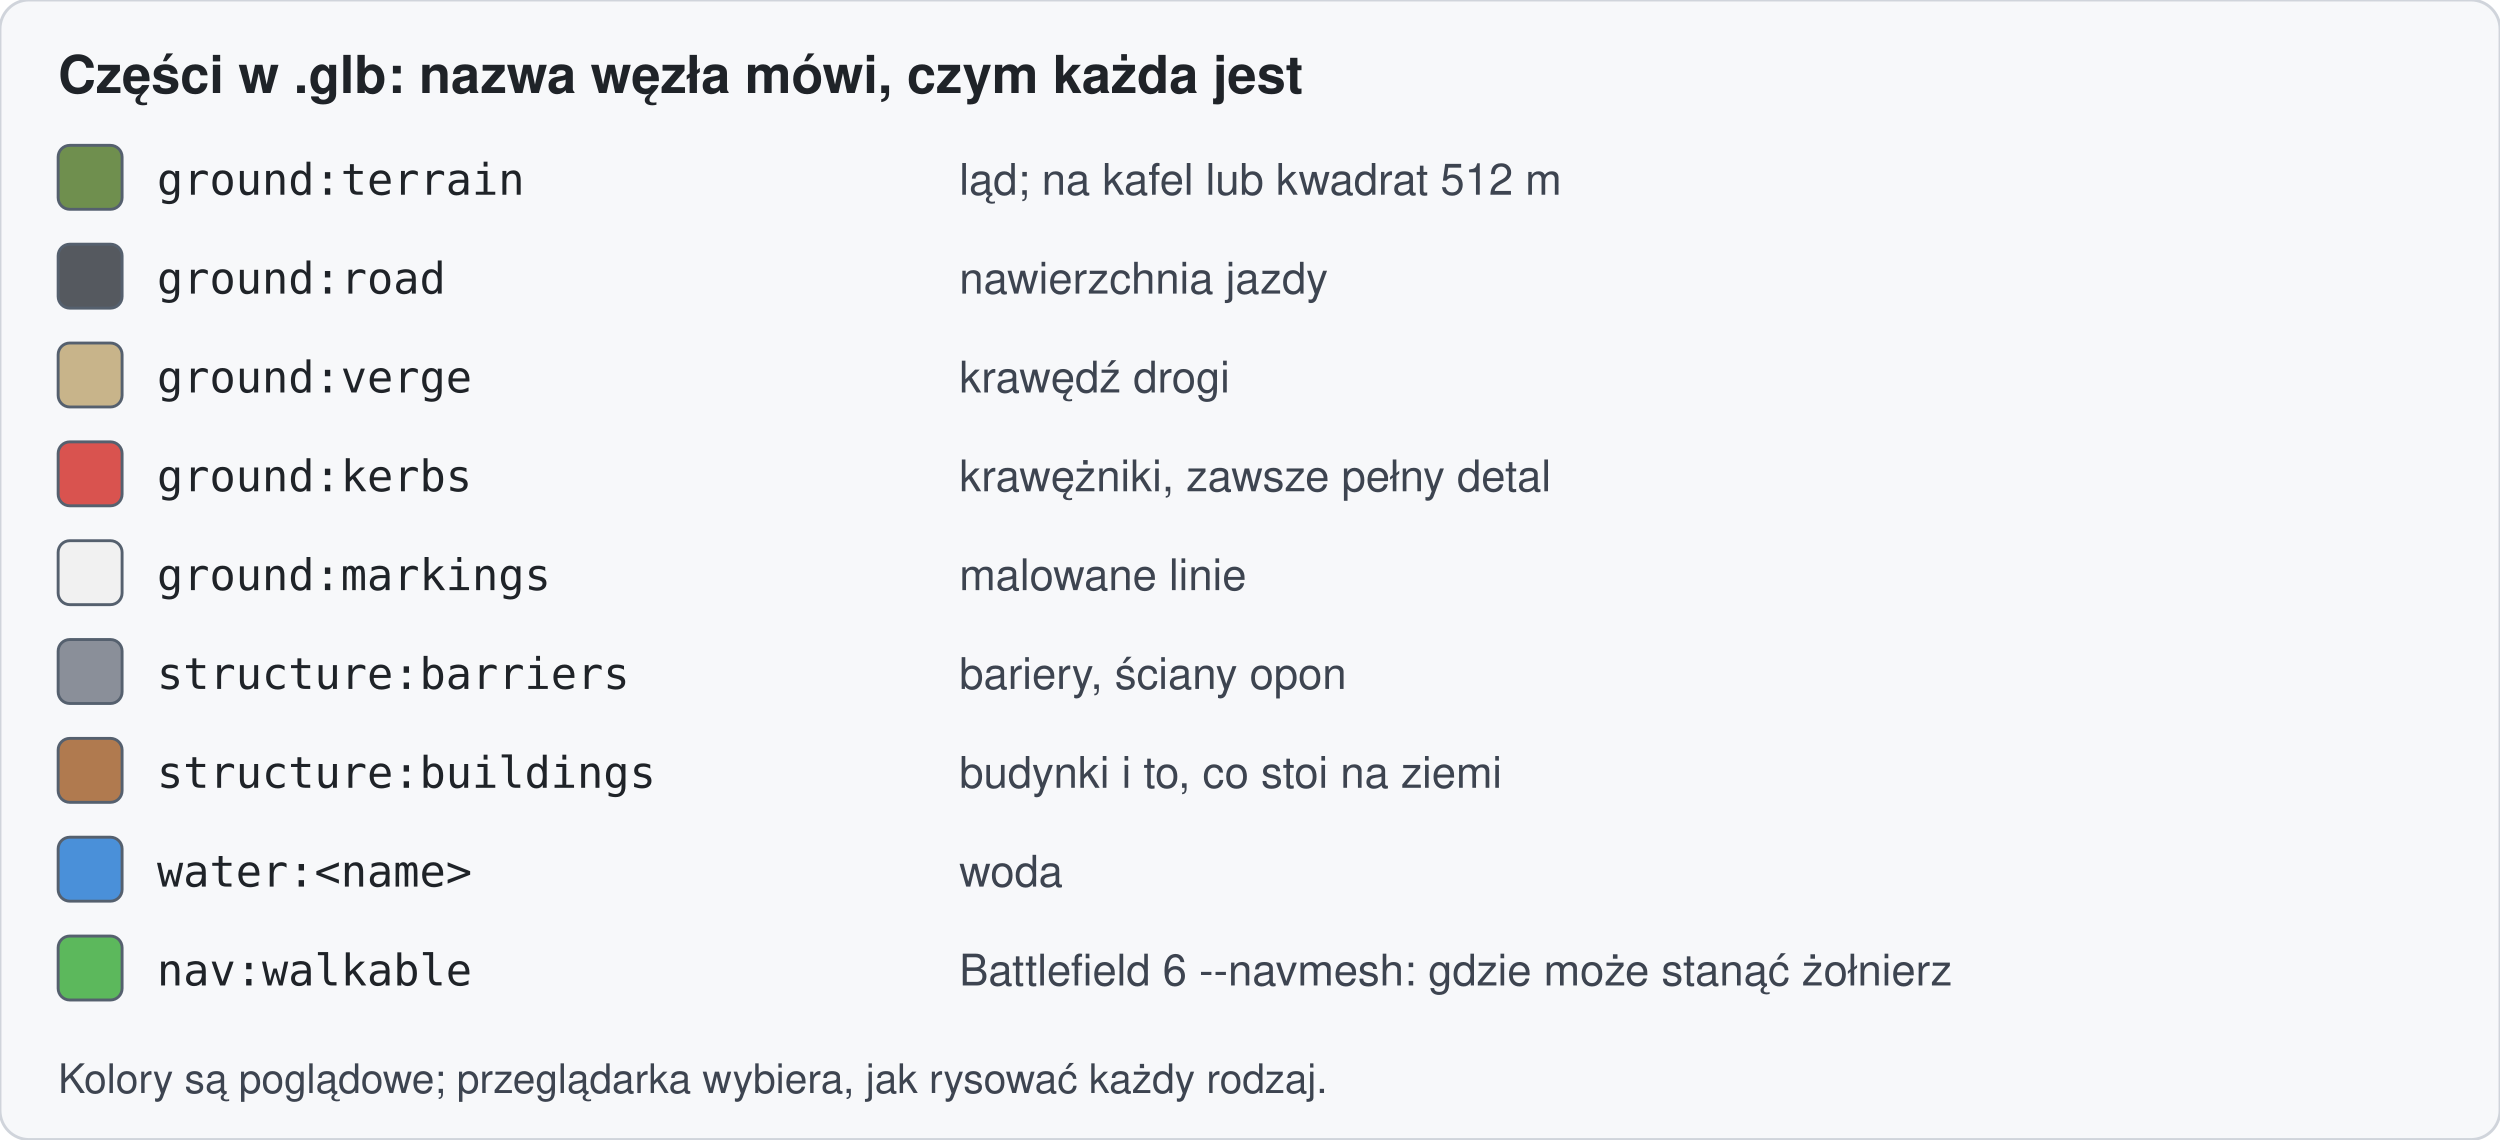
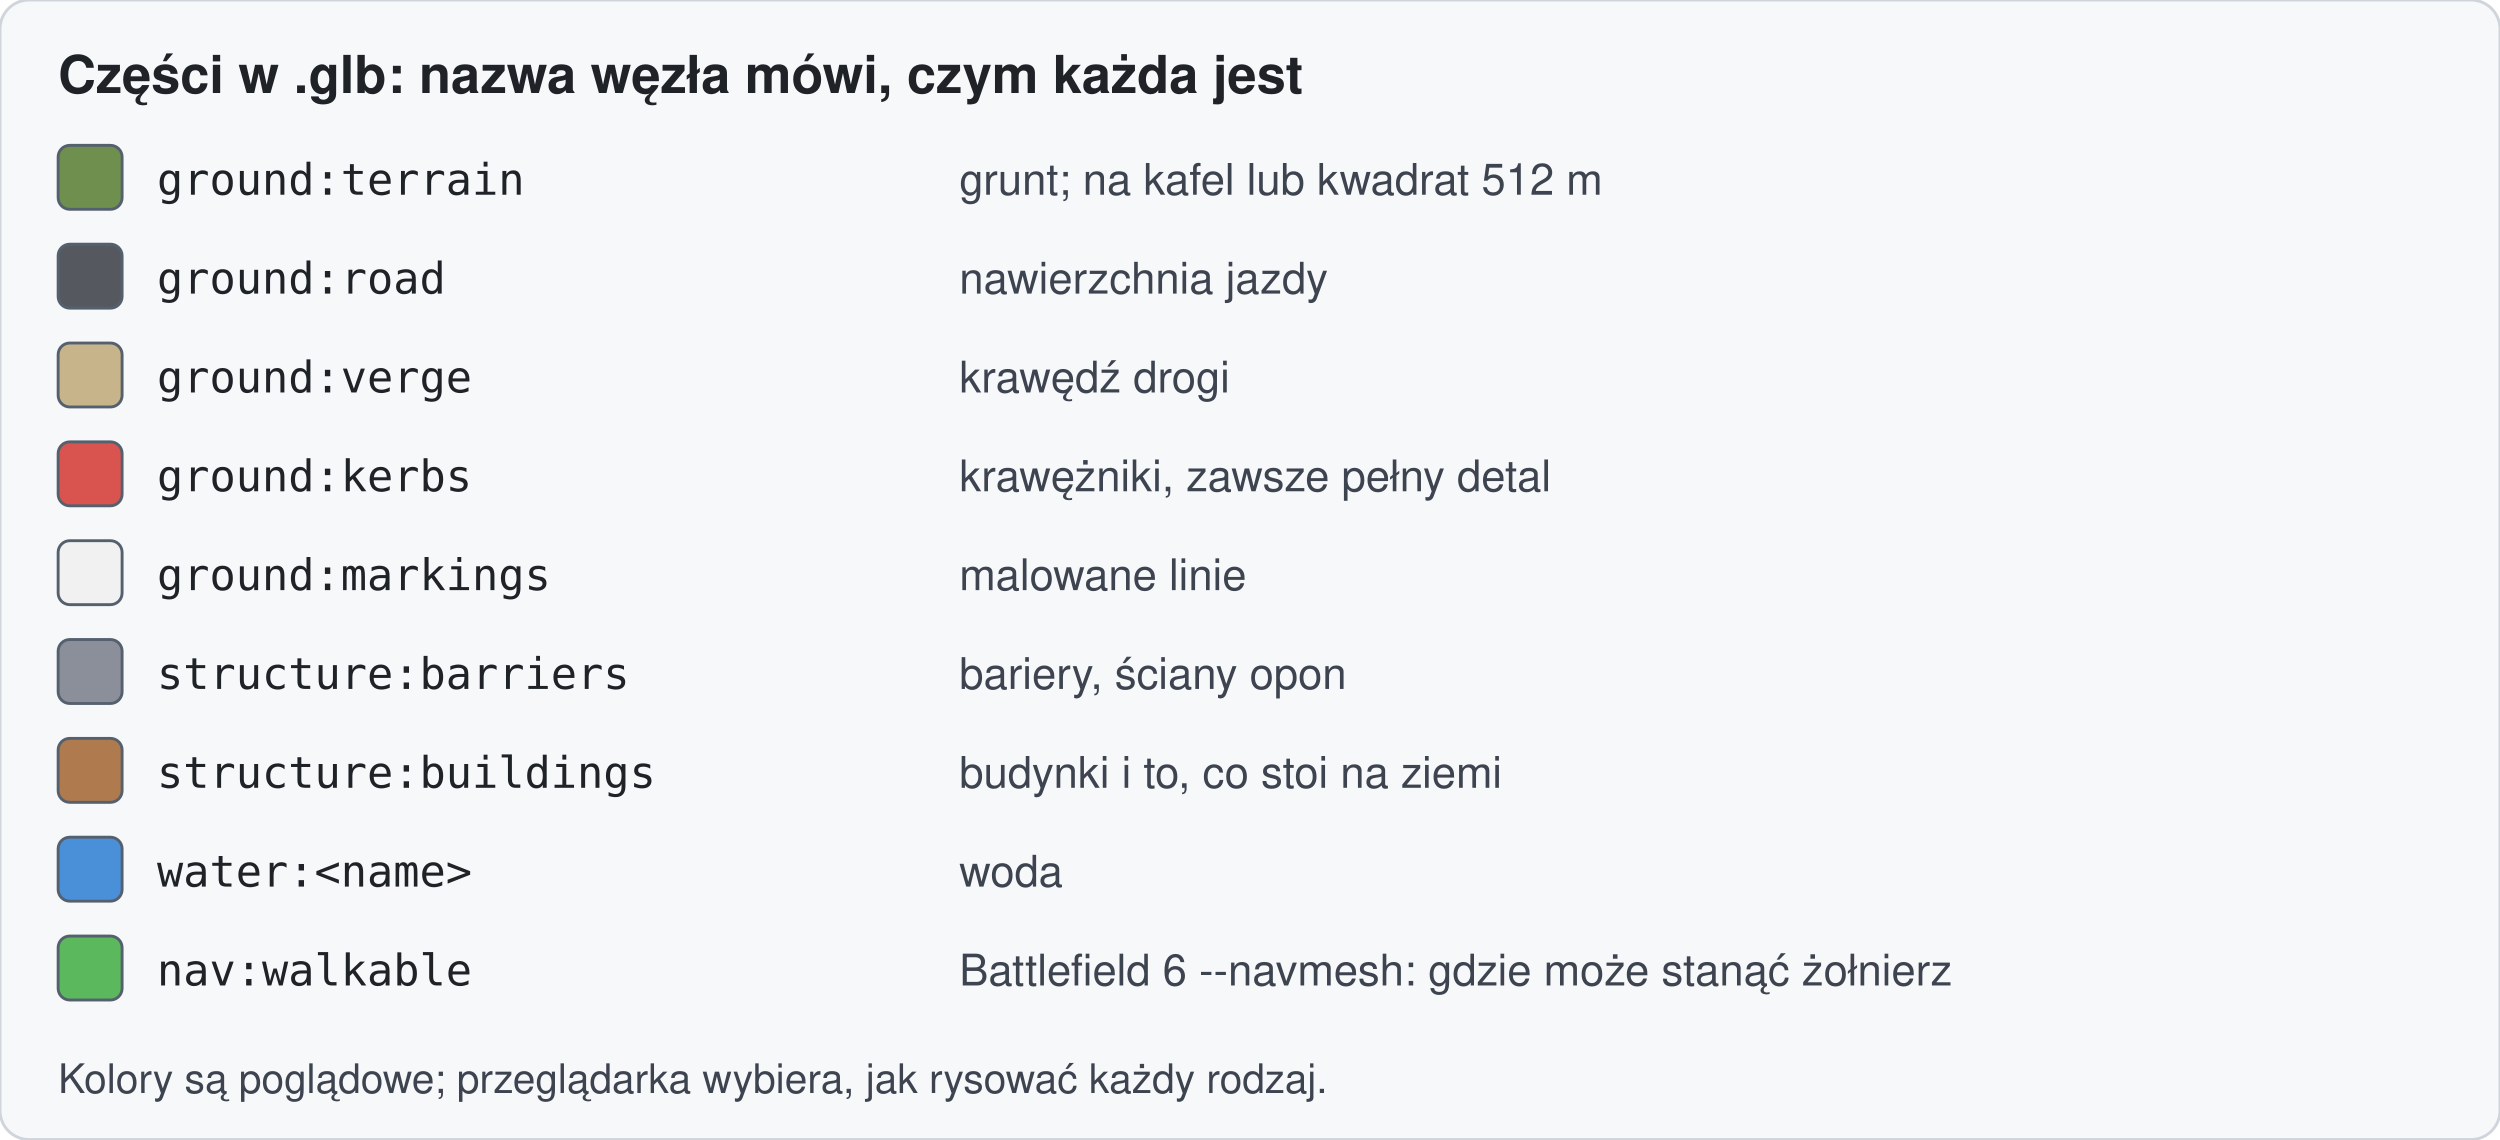
<svg xmlns="http://www.w3.org/2000/svg" width="860" height="392" viewBox="0 0 860 392" role="img" aria-label="Parts in the .glb: the node name says what each is">
  <rect width="860" height="392" rx="10" fill="#f7f8fa" stroke="#d0d4db" />
  <text x="20" y="32" font-family="Segoe UI,Helvetica,Arial,sans-serif" font-size="18" font-weight="600" fill="#1f2328" text-anchor="start">Części w .glb: nazwa węzła mówi, czym każda jest</text>
  <rect x="20" y="50" width="22" height="22" rx="4" fill="#6f8f4e" stroke="#55606e" />
  <text x="54" y="67" font-family="Consolas,Menlo,DejaVu Sans Mono,monospace" font-size="15" fill="#1f2328">ground:terrain</text>
-   <text x="330" y="67" font-family="Segoe UI,Helvetica,Arial,sans-serif" font-size="15" font-weight="400" fill="#3d4450" text-anchor="start">ląd; na kafel lub kwadrat 512 m</text>
+   <text x="330" y="67" font-family="Segoe UI,Helvetica,Arial,sans-serif" font-size="15" font-weight="400" fill="#3d4450" text-anchor="start">grunt; na kafel lub kwadrat 512 m</text>
  <rect x="20" y="84" width="22" height="22" rx="4" fill="#55595f" stroke="#55606e" />
  <text x="54" y="101" font-family="Consolas,Menlo,DejaVu Sans Mono,monospace" font-size="15" fill="#1f2328">ground:road</text>
  <text x="330" y="101" font-family="Segoe UI,Helvetica,Arial,sans-serif" font-size="15" font-weight="400" fill="#3d4450" text-anchor="start">nawierzchnia jazdy</text>
  <rect x="20" y="118" width="22" height="22" rx="4" fill="#c8b48a" stroke="#55606e" />
  <text x="54" y="135" font-family="Consolas,Menlo,DejaVu Sans Mono,monospace" font-size="15" fill="#1f2328">ground:verge</text>
  <text x="330" y="135" font-family="Segoe UI,Helvetica,Arial,sans-serif" font-size="15" font-weight="400" fill="#3d4450" text-anchor="start">krawędź drogi</text>
  <rect x="20" y="152" width="22" height="22" rx="4" fill="#d9534f" stroke="#55606e" />
  <text x="54" y="169" font-family="Consolas,Menlo,DejaVu Sans Mono,monospace" font-size="15" fill="#1f2328">ground:kerbs</text>
  <text x="330" y="169" font-family="Segoe UI,Helvetica,Arial,sans-serif" font-size="15" font-weight="400" fill="#3d4450" text-anchor="start">krawężniki, zawsze pełny detal</text>
  <rect x="20" y="186" width="22" height="22" rx="4" fill="#f1f1f1" stroke="#55606e" />
  <text x="54" y="203" font-family="Consolas,Menlo,DejaVu Sans Mono,monospace" font-size="15" fill="#1f2328">ground:markings</text>
  <text x="330" y="203" font-family="Segoe UI,Helvetica,Arial,sans-serif" font-size="15" font-weight="400" fill="#3d4450" text-anchor="start">malowane linie</text>
  <rect x="20" y="220" width="22" height="22" rx="4" fill="#8a8f99" stroke="#55606e" />
  <text x="54" y="237" font-family="Consolas,Menlo,DejaVu Sans Mono,monospace" font-size="15" fill="#1f2328">structure:barriers</text>
  <text x="330" y="237" font-family="Segoe UI,Helvetica,Arial,sans-serif" font-size="15" font-weight="400" fill="#3d4450" text-anchor="start">bariery, ściany opon</text>
  <rect x="20" y="254" width="22" height="22" rx="4" fill="#b07a4f" stroke="#55606e" />
  <text x="54" y="271" font-family="Consolas,Menlo,DejaVu Sans Mono,monospace" font-size="15" fill="#1f2328">structure:buildings</text>
  <text x="330" y="271" font-family="Segoe UI,Helvetica,Arial,sans-serif" font-size="15" font-weight="400" fill="#3d4450" text-anchor="start">budynki i to, co stoi na ziemi</text>
  <rect x="20" y="288" width="22" height="22" rx="4" fill="#4a90d9" stroke="#55606e" />
  <text x="54" y="305" font-family="Consolas,Menlo,DejaVu Sans Mono,monospace" font-size="15" fill="#1f2328">water:&lt;name&gt;</text>
  <text x="330" y="305" font-family="Segoe UI,Helvetica,Arial,sans-serif" font-size="15" font-weight="400" fill="#3d4450" text-anchor="start">woda</text>
  <rect x="20" y="322" width="22" height="22" rx="4" fill="#5cb85c" stroke="#55606e" />
  <text x="54" y="339" font-family="Consolas,Menlo,DejaVu Sans Mono,monospace" font-size="15" fill="#1f2328">nav:walkable</text>
  <text x="330" y="339" font-family="Segoe UI,Helvetica,Arial,sans-serif" font-size="15" font-weight="400" fill="#3d4450" text-anchor="start">Battlefield 6 --navmesh: gdzie może stanąć żołnierz</text>
  <text x="20" y="376" font-family="Segoe UI,Helvetica,Arial,sans-serif" font-size="14" font-weight="400" fill="#3d4450" text-anchor="start">Kolory są poglądowe; przeglądarka wybiera, jak rysować każdy rodzaj.</text>
</svg>
